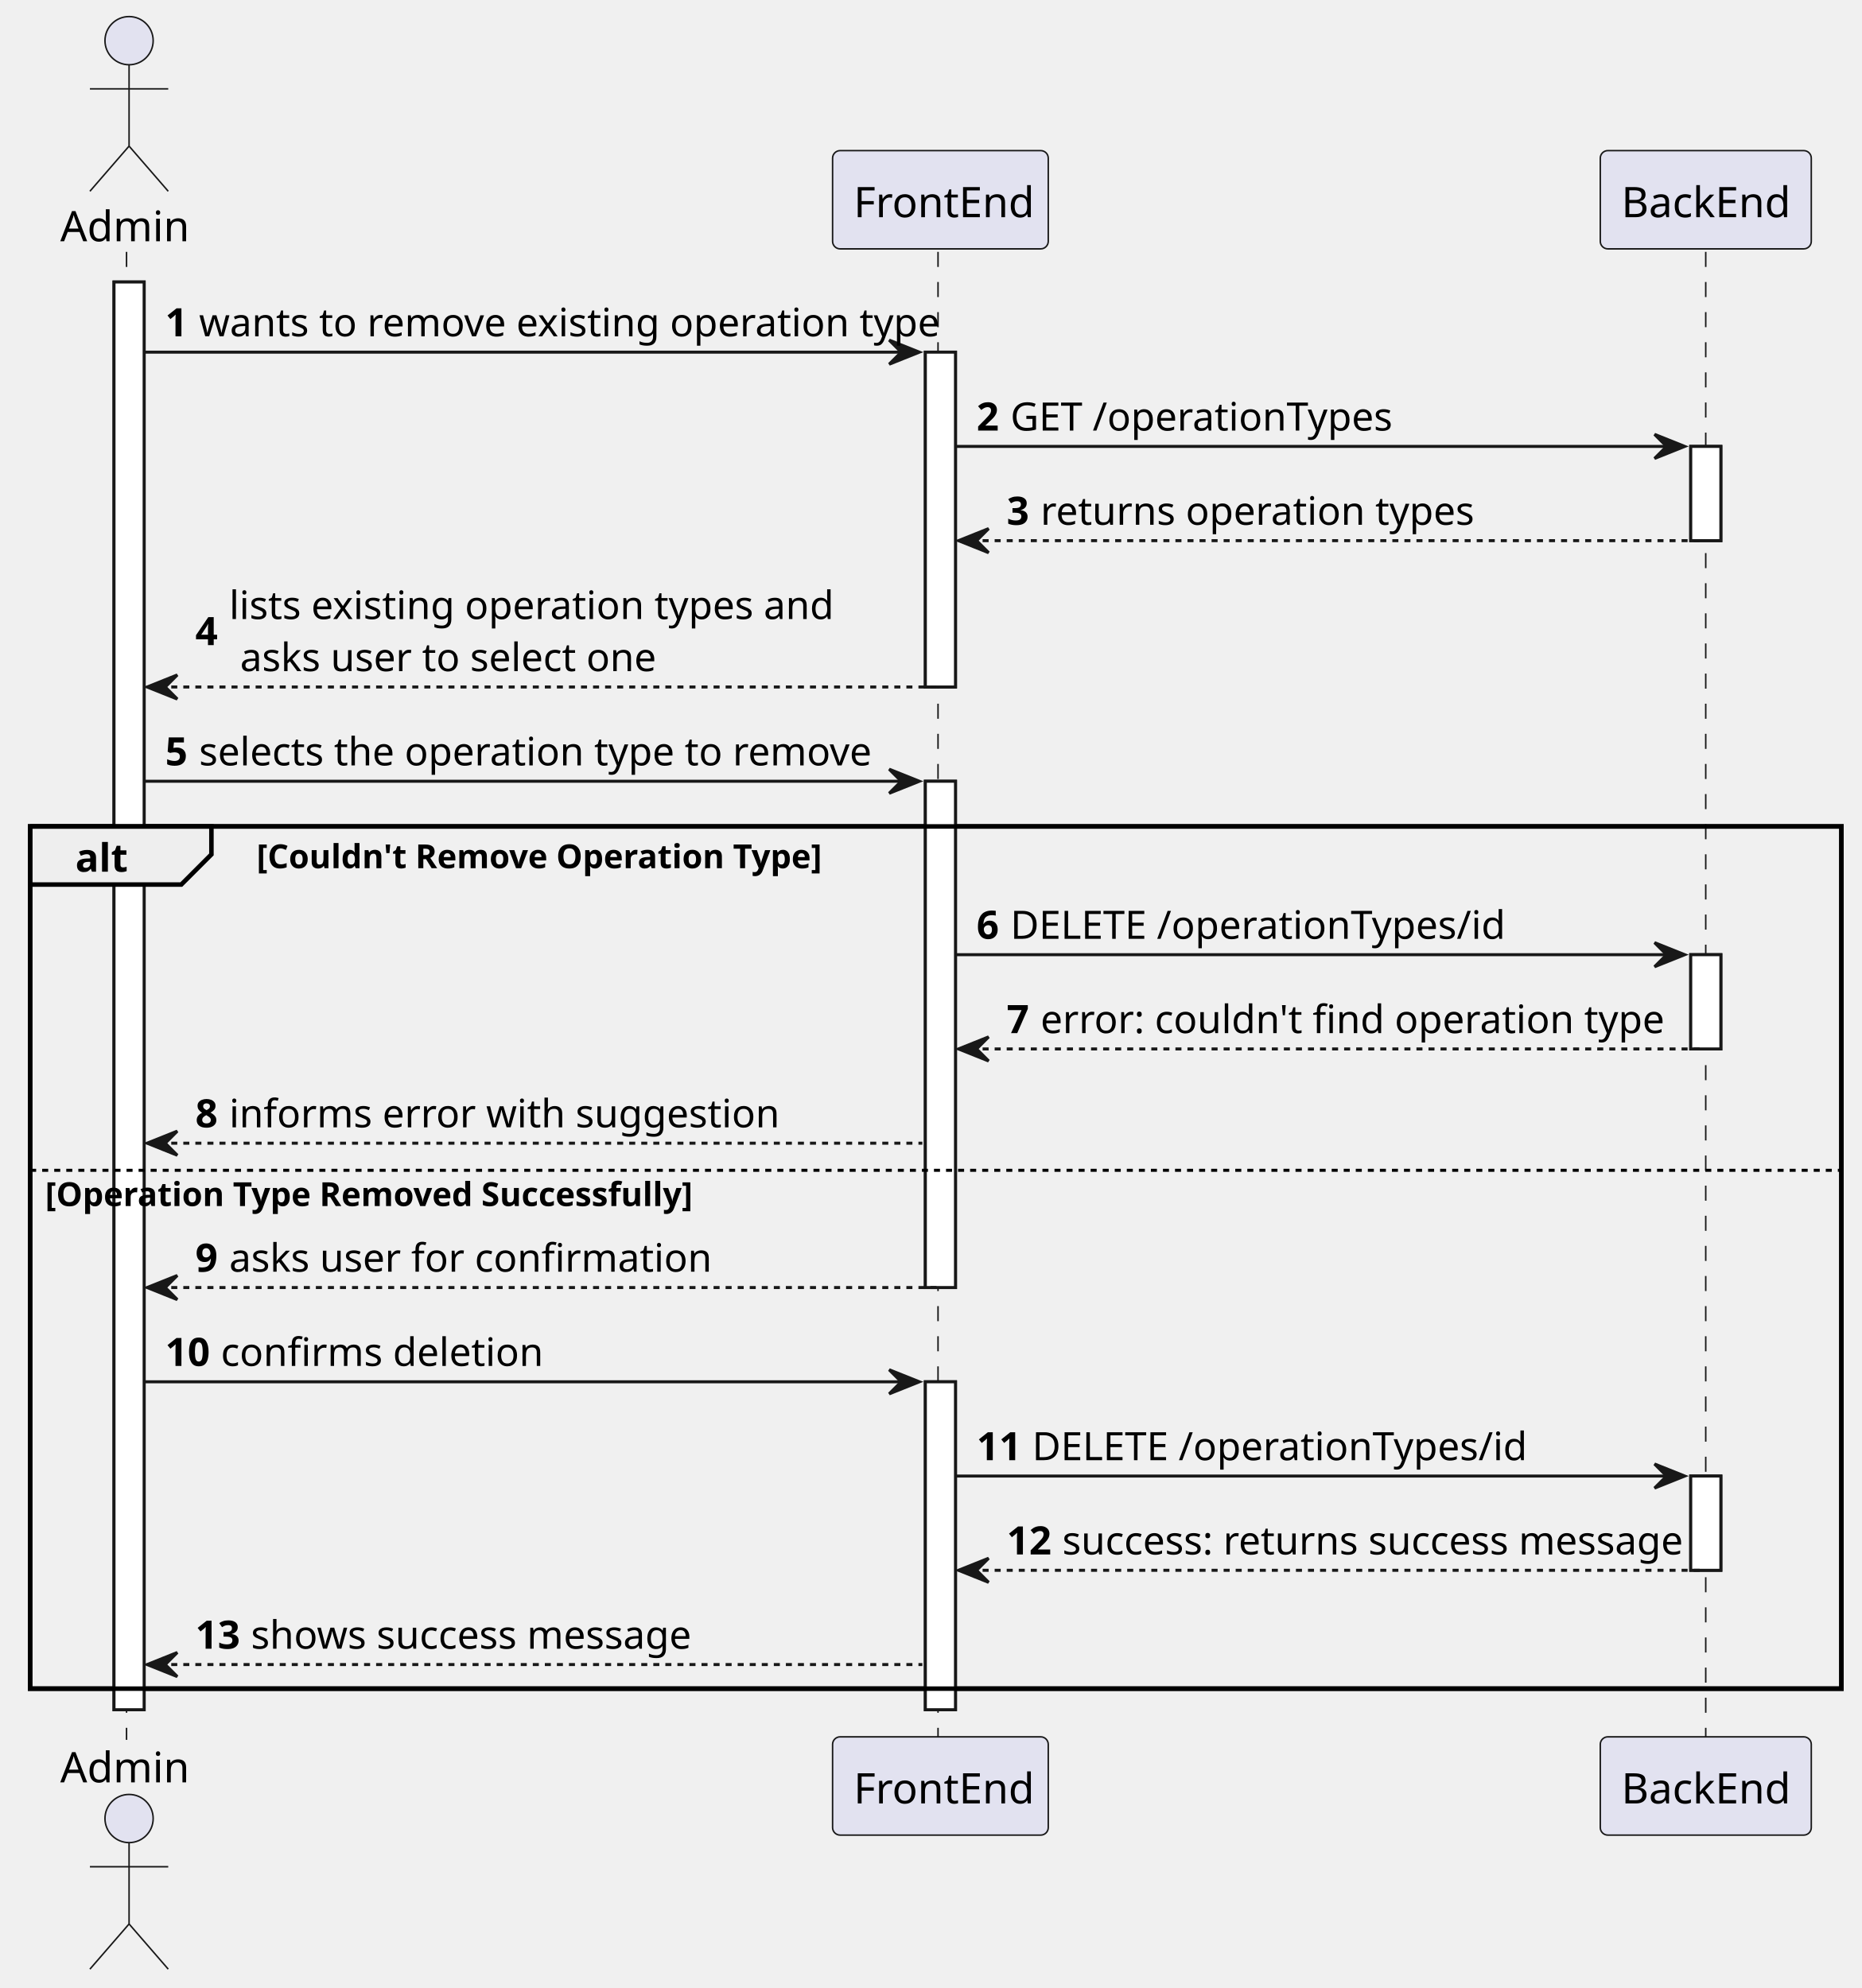
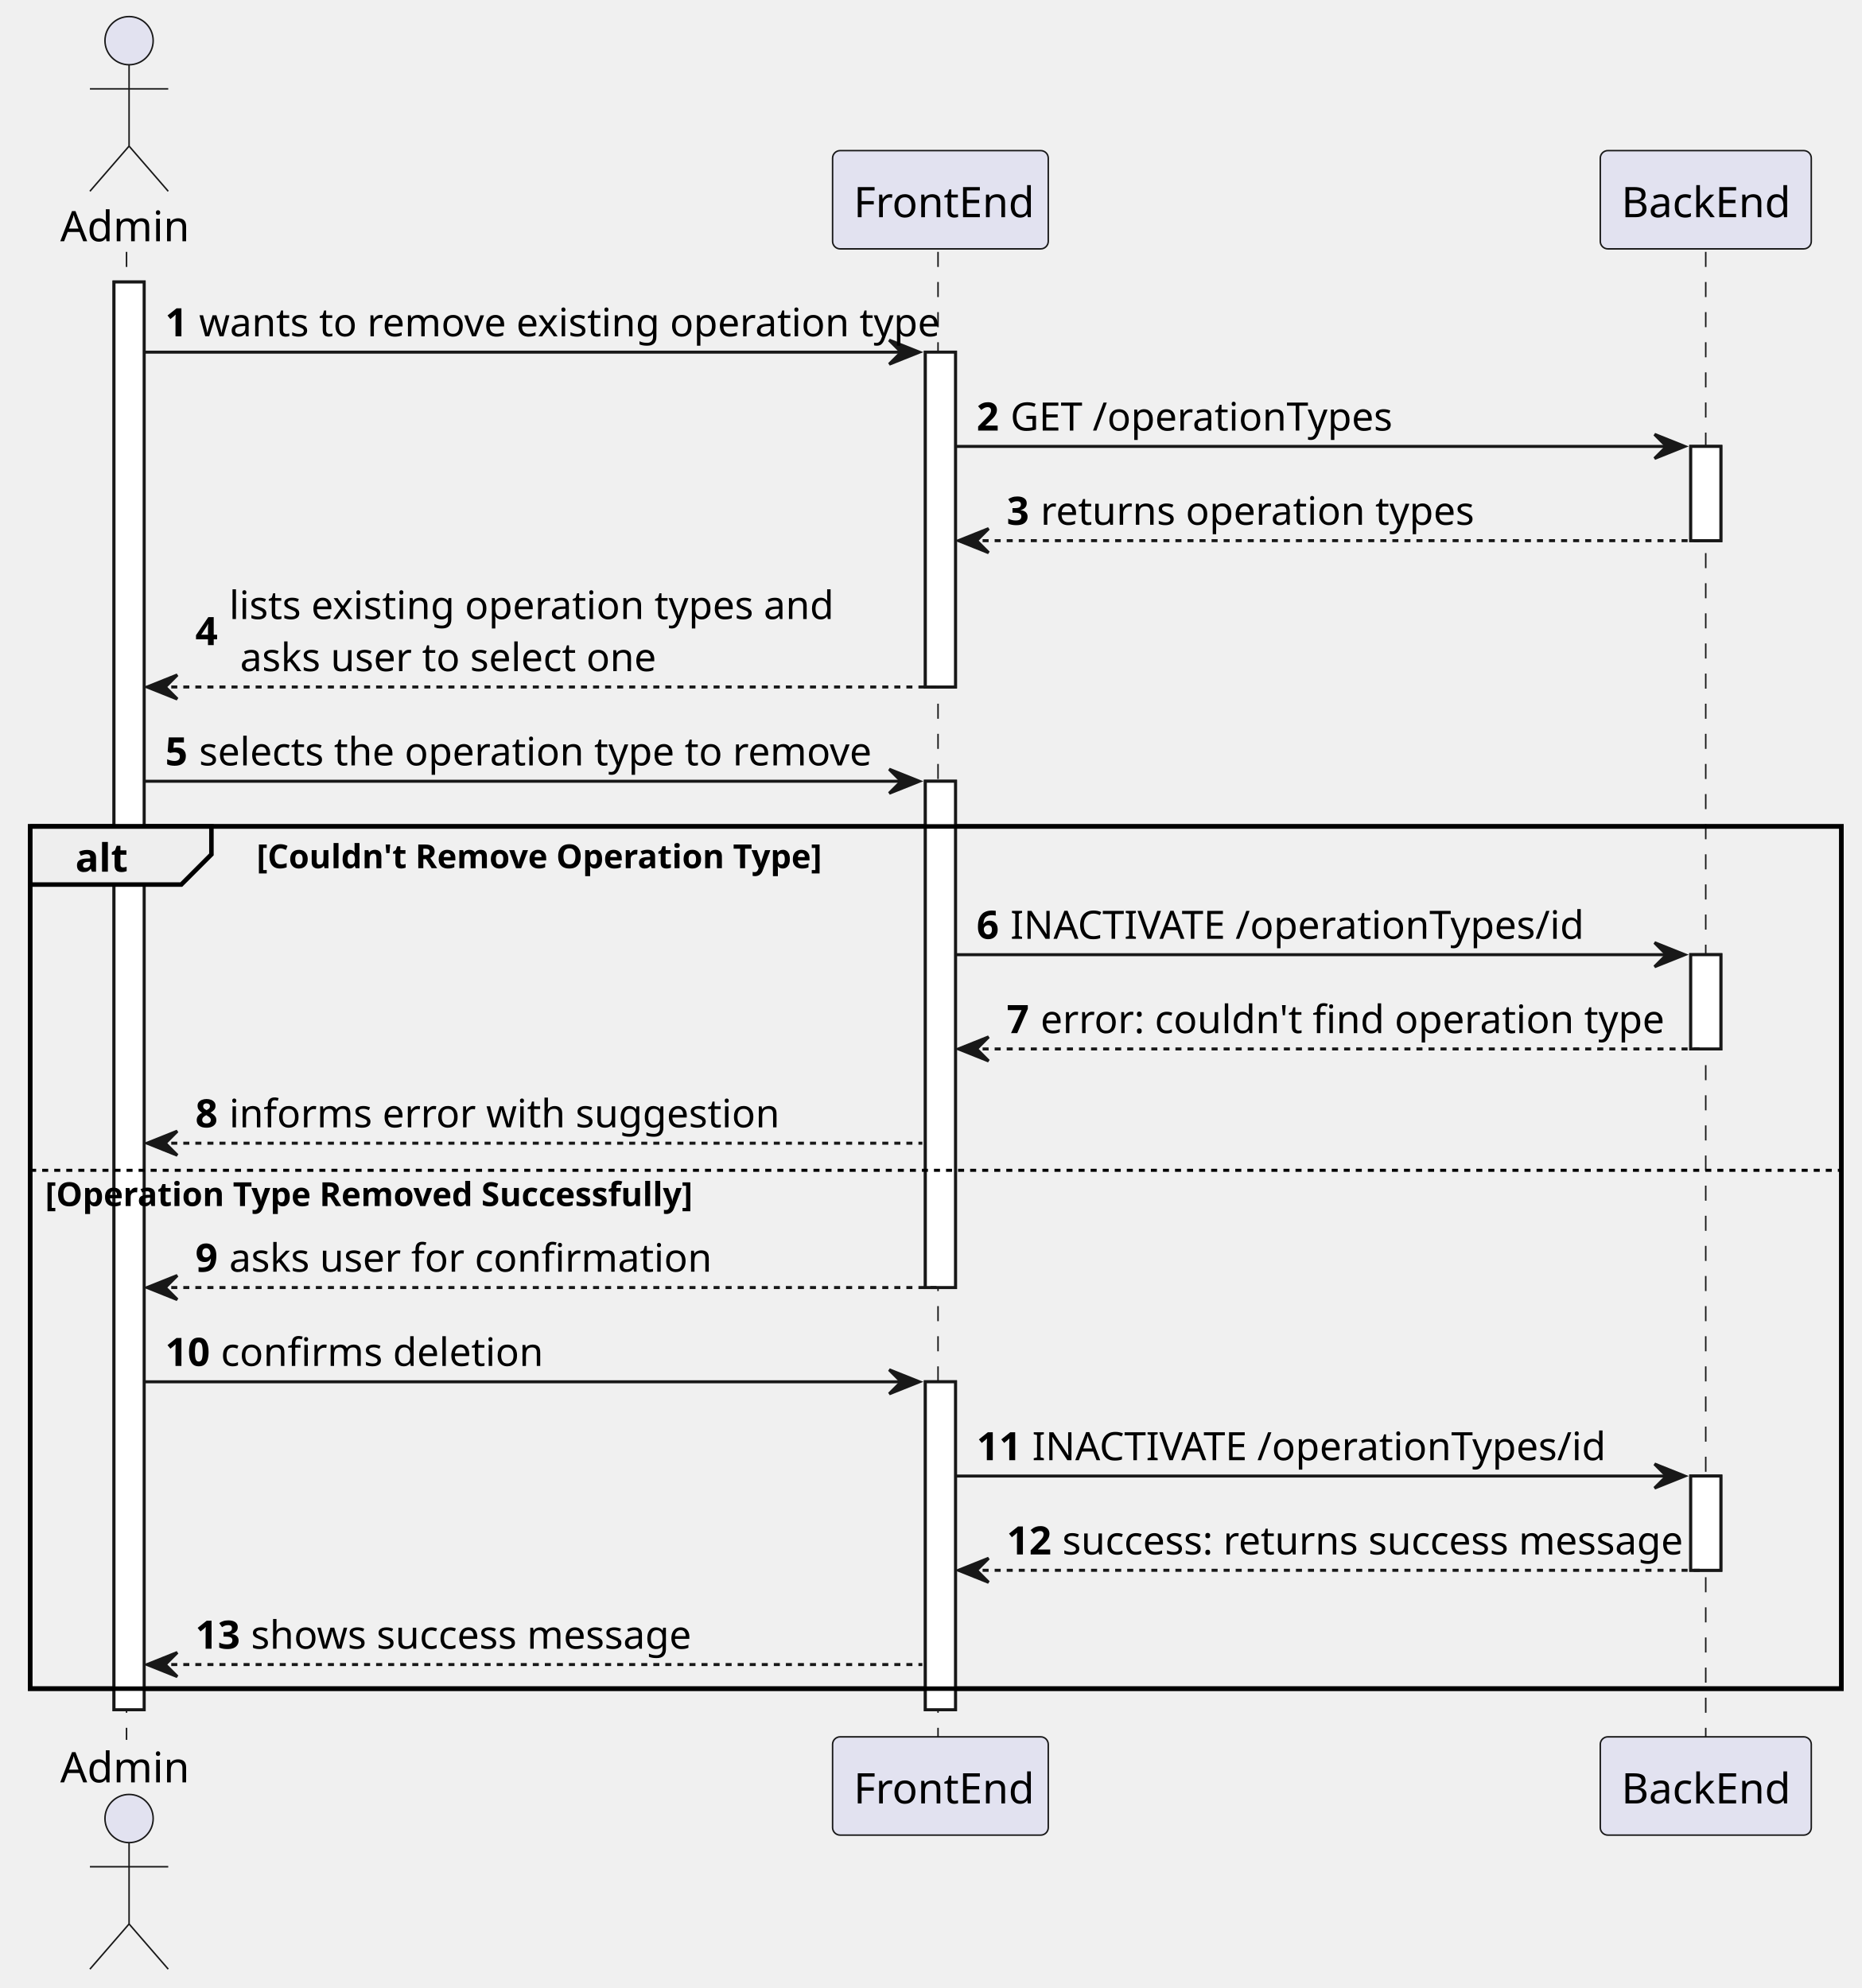
<svg xmlns="http://www.w3.org/2000/svg" contentStyleType="text/css" height="660px" preserveAspectRatio="none" style="width:618px;height:660px;background:#FFFFFF;" version="1.1" viewBox="0 0 618 660" width="618px" zoomAndPan="magnify">
  <defs />
  <g>
    <rect fill="#FFFFFF" height="473.996" style="stroke:#181818;stroke-width:1.0;" width="10" x="37.841" y="93.621" />
    <rect fill="#FFFFFF" height="111.164" style="stroke:#181818;stroke-width:1.0;" width="10" x="307.139" y="116.912" />
    <rect fill="#FFFFFF" height="168.086" style="stroke:#181818;stroke-width:1.0;" width="10" x="307.139" y="259.367" />
    <rect fill="#FFFFFF" height="108.873" style="stroke:#181818;stroke-width:1.0;" width="10" x="307.139" y="458.744" />
    <rect fill="#FFFFFF" height="31.291" style="stroke:#181818;stroke-width:1.0;" width="10" x="561.175" y="148.203" />
    <rect fill="#FFFFFF" height="31.291" style="stroke:#181818;stroke-width:1.0;" width="10" x="561.175" y="316.949" />
    <rect fill="#FFFFFF" height="31.291" style="stroke:#181818;stroke-width:1.0;" width="10" x="561.175" y="490.035" />
    <rect fill="none" height="286.25" style="stroke:#000000;stroke-width:1.5;" width="601.192" x="10" y="274.367" />
    <line style="stroke:#181818;stroke-width:0.5;stroke-dasharray:5.0,5.0;" x1="42" x2="42" y1="83.621" y2="577.617" />
    <line style="stroke:#181818;stroke-width:0.5;stroke-dasharray:5.0,5.0;" x1="311.346" x2="311.346" y1="83.621" y2="577.617" />
    <line style="stroke:#181818;stroke-width:0.5;stroke-dasharray:5.0,5.0;" x1="566.158" x2="566.158" y1="83.621" y2="577.617" />
    <text fill="#000000" font-family="sans-serif" font-size="14" lengthAdjust="spacing" textLength="39.683" x="20" y="80.107">Admin</text>
    <ellipse cx="42.841" cy="13.5" fill="#E2E2F0" rx="8" ry="8" style="stroke:#181818;stroke-width:0.5;" />
    <path d="M42.841,21.5 L42.841,48.5 M29.841,29.5 L55.841,29.5 M42.841,48.5 L29.841,63.5 M42.841,48.5 L55.841,63.5 " fill="none" style="stroke:#181818;stroke-width:0.5;" />
    <text fill="#000000" font-family="sans-serif" font-size="14" lengthAdjust="spacing" textLength="39.683" x="20" y="591.725">Admin</text>
    <ellipse cx="42.841" cy="603.738" fill="#E2E2F0" rx="8" ry="8" style="stroke:#181818;stroke-width:0.5;" />
    <path d="M42.841,611.738 L42.841,638.738 M29.841,619.738 L55.841,619.738 M42.841,638.738 L29.841,653.738 M42.841,638.738 L55.841,653.738 " fill="none" style="stroke:#181818;stroke-width:0.5;" />
    <rect fill="#E2E2F0" height="32.621" rx="2.5" ry="2.5" style="stroke:#181818;stroke-width:0.5;" width="71.586" x="276.346" y="50" />
    <text fill="#000000" font-family="sans-serif" font-size="14" lengthAdjust="spacing" textLength="57.586" x="283.346" y="72.107">FrontEnd</text>
    <rect fill="#E2E2F0" height="32.621" rx="2.5" ry="2.5" style="stroke:#181818;stroke-width:0.5;" width="71.586" x="276.346" y="576.617" />
    <text fill="#000000" font-family="sans-serif" font-size="14" lengthAdjust="spacing" textLength="57.586" x="283.346" y="598.725">FrontEnd</text>
    <rect fill="#E2E2F0" height="32.621" rx="2.5" ry="2.5" style="stroke:#181818;stroke-width:0.5;" width="70.034" x="531.158" y="50" />
    <text fill="#000000" font-family="sans-serif" font-size="14" lengthAdjust="spacing" textLength="56.034" x="538.158" y="72.107">BackEnd</text>
    <rect fill="#E2E2F0" height="32.621" rx="2.5" ry="2.5" style="stroke:#181818;stroke-width:0.5;" width="70.034" x="531.158" y="576.617" />
    <text fill="#000000" font-family="sans-serif" font-size="14" lengthAdjust="spacing" textLength="56.034" x="538.158" y="598.725">BackEnd</text>
    <rect fill="#FFFFFF" height="473.996" style="stroke:#181818;stroke-width:1.0;" width="10" x="37.841" y="93.621" />
    <rect fill="#FFFFFF" height="111.164" style="stroke:#181818;stroke-width:1.0;" width="10" x="307.139" y="116.912" />
    <rect fill="#FFFFFF" height="168.086" style="stroke:#181818;stroke-width:1.0;" width="10" x="307.139" y="259.367" />
    <rect fill="#FFFFFF" height="108.873" style="stroke:#181818;stroke-width:1.0;" width="10" x="307.139" y="458.744" />
    <rect fill="#FFFFFF" height="31.291" style="stroke:#181818;stroke-width:1.0;" width="10" x="561.175" y="148.203" />
    <rect fill="#FFFFFF" height="31.291" style="stroke:#181818;stroke-width:1.0;" width="10" x="561.175" y="316.949" />
    <rect fill="#FFFFFF" height="31.291" style="stroke:#181818;stroke-width:1.0;" width="10" x="561.175" y="490.035" />
    <polygon fill="#181818" points="295.139,112.912,305.139,116.912,295.139,120.912,299.139,116.912" style="stroke:#181818;stroke-width:1.0;" />
    <line style="stroke:#181818;stroke-width:1.0;" x1="47.841" x2="301.139" y1="116.912" y2="116.912" />
    <text fill="#000000" font-family="sans-serif" font-size="13" font-weight="bold" lengthAdjust="spacing" textLength="7.23" x="54.841" y="111.649">1</text>
    <text fill="#000000" font-family="sans-serif" font-size="13" lengthAdjust="spacing" textLength="229.068" x="66.071" y="111.649">wants to remove existing operation type</text>
    <polygon fill="#181818" points="549.175,144.203,559.175,148.203,549.175,152.203,553.175,148.203" style="stroke:#181818;stroke-width:1.0;" />
    <line style="stroke:#181818;stroke-width:1.0;" x1="317.139" x2="555.175" y1="148.203" y2="148.203" />
    <text fill="#000000" font-family="sans-serif" font-size="13" font-weight="bold" lengthAdjust="spacing" textLength="7.23" x="324.139" y="142.94">2</text>
    <text fill="#000000" font-family="sans-serif" font-size="13" lengthAdjust="spacing" textLength="123.557" x="335.369" y="142.94">GET /operationTypes</text>
    <polygon fill="#181818" points="328.139,175.494,318.139,179.494,328.139,183.494,324.139,179.494" style="stroke:#181818;stroke-width:1.0;" />
    <line style="stroke:#181818;stroke-width:1.0;stroke-dasharray:2.0,2.0;" x1="322.139" x2="565.175" y1="179.494" y2="179.494" />
    <text fill="#000000" font-family="sans-serif" font-size="13" font-weight="bold" lengthAdjust="spacing" textLength="7.23" x="334.139" y="174.231">3</text>
    <text fill="#000000" font-family="sans-serif" font-size="13" lengthAdjust="spacing" textLength="132.964" x="345.369" y="174.231">returns operation types</text>
    <polygon fill="#181818" points="58.841,224.076,48.841,228.076,58.841,232.076,54.841,228.076" style="stroke:#181818;stroke-width:1.0;" />
    <line style="stroke:#181818;stroke-width:1.0;stroke-dasharray:2.0,2.0;" x1="52.841" x2="311.139" y1="228.076" y2="228.076" />
    <text fill="#000000" font-family="sans-serif" font-size="13" font-weight="bold" lengthAdjust="spacing" textLength="7.23" x="64.841" y="214.168">4</text>
    <text fill="#000000" font-family="sans-serif" font-size="13" lengthAdjust="spacing" textLength="187.884" x="76.071" y="205.523">lists existing operation types and</text>
    <text fill="#000000" font-family="sans-serif" font-size="13" lengthAdjust="spacing" textLength="132.958" x="79.683" y="222.814">asks user to select one</text>
    <polygon fill="#181818" points="295.139,255.367,305.139,259.367,295.139,263.367,299.139,259.367" style="stroke:#181818;stroke-width:1.0;" />
    <line style="stroke:#181818;stroke-width:1.0;" x1="47.841" x2="301.139" y1="259.367" y2="259.367" />
    <text fill="#000000" font-family="sans-serif" font-size="13" font-weight="bold" lengthAdjust="spacing" textLength="7.23" x="54.841" y="254.105">5</text>
    <text fill="#000000" font-family="sans-serif" font-size="13" lengthAdjust="spacing" textLength="209.561" x="66.071" y="254.105">selects the operation type to remove</text>
    <path d="M10,274.367 L70.171,274.367 L70.171,283.658 L60.171,293.658 L10,293.658 L10,274.367 " fill="#EEEEEE" style="stroke:#000000;stroke-width:1.5;" />
    <rect fill="none" height="286.25" style="stroke:#000000;stroke-width:1.5;" width="601.192" x="10" y="274.367" />
    <text fill="#000000" font-family="sans-serif" font-size="13" font-weight="bold" lengthAdjust="spacing" textLength="15.171" x="25" y="289.396">alt</text>
    <text fill="#000000" font-family="sans-serif" font-size="11" font-weight="bold" lengthAdjust="spacing" textLength="181.07" x="85.171" y="288.237">[Couldn't Remove Operation Type]</text>
    <polygon fill="#181818" points="549.175,312.949,559.175,316.949,549.175,320.949,553.175,316.949" style="stroke:#181818;stroke-width:1.0;" />
    <line style="stroke:#181818;stroke-width:1.0;" x1="317.139" x2="555.175" y1="316.949" y2="316.949" />
    <text fill="#000000" font-family="sans-serif" font-size="13" font-weight="bold" lengthAdjust="spacing" textLength="7.23" x="324.139" y="311.687">6</text>
-     <text fill="#000000" font-family="sans-serif" font-size="13" lengthAdjust="spacing" textLength="161.135" x="335.369" y="311.687">DELETE /operationTypes/id</text>
+     <text fill="#000000" font-family="sans-serif" font-size="13" lengthAdjust="spacing" textLength="187.129" x="335.369" y="311.687">INACTIVATE /operationTypes/id</text>
    <polygon fill="#181818" points="328.139,344.24,318.139,348.24,328.139,352.24,324.139,348.24" style="stroke:#181818;stroke-width:1.0;" />
    <line style="stroke:#181818;stroke-width:1.0;stroke-dasharray:2.0,2.0;" x1="322.139" x2="565.175" y1="348.24" y2="348.24" />
    <text fill="#000000" font-family="sans-serif" font-size="13" font-weight="bold" lengthAdjust="spacing" textLength="7.23" x="334.139" y="342.978">7</text>
    <text fill="#000000" font-family="sans-serif" font-size="13" lengthAdjust="spacing" textLength="189.649" x="345.369" y="342.978">error: couldn't find operation type</text>
    <polygon fill="#181818" points="58.841,375.531,48.841,379.531,58.841,383.531,54.841,379.531" style="stroke:#181818;stroke-width:1.0;" />
    <line style="stroke:#181818;stroke-width:1.0;stroke-dasharray:2.0,2.0;" x1="52.841" x2="306.139" y1="379.531" y2="379.531" />
    <text fill="#000000" font-family="sans-serif" font-size="13" font-weight="bold" lengthAdjust="spacing" textLength="7.23" x="64.841" y="374.269">8</text>
    <text fill="#000000" font-family="sans-serif" font-size="13" lengthAdjust="spacing" textLength="166.899" x="76.071" y="374.269">informs error with suggestion</text>
    <line style="stroke:#000000;stroke-width:1.0;stroke-dasharray:2.0,2.0;" x1="10" x2="611.192" y1="388.531" y2="388.531" />
    <text fill="#000000" font-family="sans-serif" font-size="11" font-weight="bold" lengthAdjust="spacing" textLength="210.891" x="15" y="400.401">[Operation Type Removed Successfully]</text>
    <polygon fill="#181818" points="58.841,423.453,48.841,427.453,58.841,431.453,54.841,427.453" style="stroke:#181818;stroke-width:1.0;" />
    <line style="stroke:#181818;stroke-width:1.0;stroke-dasharray:2.0,2.0;" x1="52.841" x2="311.139" y1="427.453" y2="427.453" />
    <text fill="#000000" font-family="sans-serif" font-size="13" font-weight="bold" lengthAdjust="spacing" textLength="7.23" x="64.841" y="422.19">9</text>
    <text fill="#000000" font-family="sans-serif" font-size="13" lengthAdjust="spacing" textLength="148.833" x="76.071" y="422.19">asks user for confirmation</text>
    <polygon fill="#181818" points="295.139,454.744,305.139,458.744,295.139,462.744,299.139,458.744" style="stroke:#181818;stroke-width:1.0;" />
    <line style="stroke:#181818;stroke-width:1.0;" x1="47.841" x2="301.139" y1="458.744" y2="458.744" />
    <text fill="#000000" font-family="sans-serif" font-size="13" font-weight="bold" lengthAdjust="spacing" textLength="14.46" x="54.841" y="453.481">10</text>
    <text fill="#000000" font-family="sans-serif" font-size="13" lengthAdjust="spacing" textLength="98.268" x="73.301" y="453.481">confirms deletion</text>
    <polygon fill="#181818" points="549.175,486.035,559.175,490.035,549.175,494.035,553.175,490.035" style="stroke:#181818;stroke-width:1.0;" />
    <line style="stroke:#181818;stroke-width:1.0;" x1="317.139" x2="555.175" y1="490.035" y2="490.035" />
    <text fill="#000000" font-family="sans-serif" font-size="13" font-weight="bold" lengthAdjust="spacing" textLength="14.46" x="324.139" y="484.772">11</text>
-     <text fill="#000000" font-family="sans-serif" font-size="13" lengthAdjust="spacing" textLength="161.135" x="342.599" y="484.772">DELETE /operationTypes/id</text>
+     <text fill="#000000" font-family="sans-serif" font-size="13" lengthAdjust="spacing" textLength="187.129" x="342.599" y="484.772">INACTIVATE /operationTypes/id</text>
    <polygon fill="#181818" points="328.139,517.326,318.139,521.326,328.139,525.326,324.139,521.326" style="stroke:#181818;stroke-width:1.0;" />
    <line style="stroke:#181818;stroke-width:1.0;stroke-dasharray:2.0,2.0;" x1="322.139" x2="565.175" y1="521.326" y2="521.326" />
    <text fill="#000000" font-family="sans-serif" font-size="13" font-weight="bold" lengthAdjust="spacing" textLength="14.46" x="334.139" y="516.063">12</text>
    <text fill="#000000" font-family="sans-serif" font-size="13" lengthAdjust="spacing" textLength="201.576" x="352.599" y="516.063">success: returns success message</text>
    <polygon fill="#181818" points="58.841,548.617,48.841,552.617,58.841,556.617,54.841,552.617" style="stroke:#181818;stroke-width:1.0;" />
    <line style="stroke:#181818;stroke-width:1.0;stroke-dasharray:2.0,2.0;" x1="52.841" x2="306.139" y1="552.617" y2="552.617" />
    <text fill="#000000" font-family="sans-serif" font-size="13" font-weight="bold" lengthAdjust="spacing" textLength="14.46" x="64.841" y="547.355">13</text>
    <text fill="#000000" font-family="sans-serif" font-size="13" lengthAdjust="spacing" textLength="143.781" x="83.301" y="547.355">shows success message</text>
  </g>
</svg>
